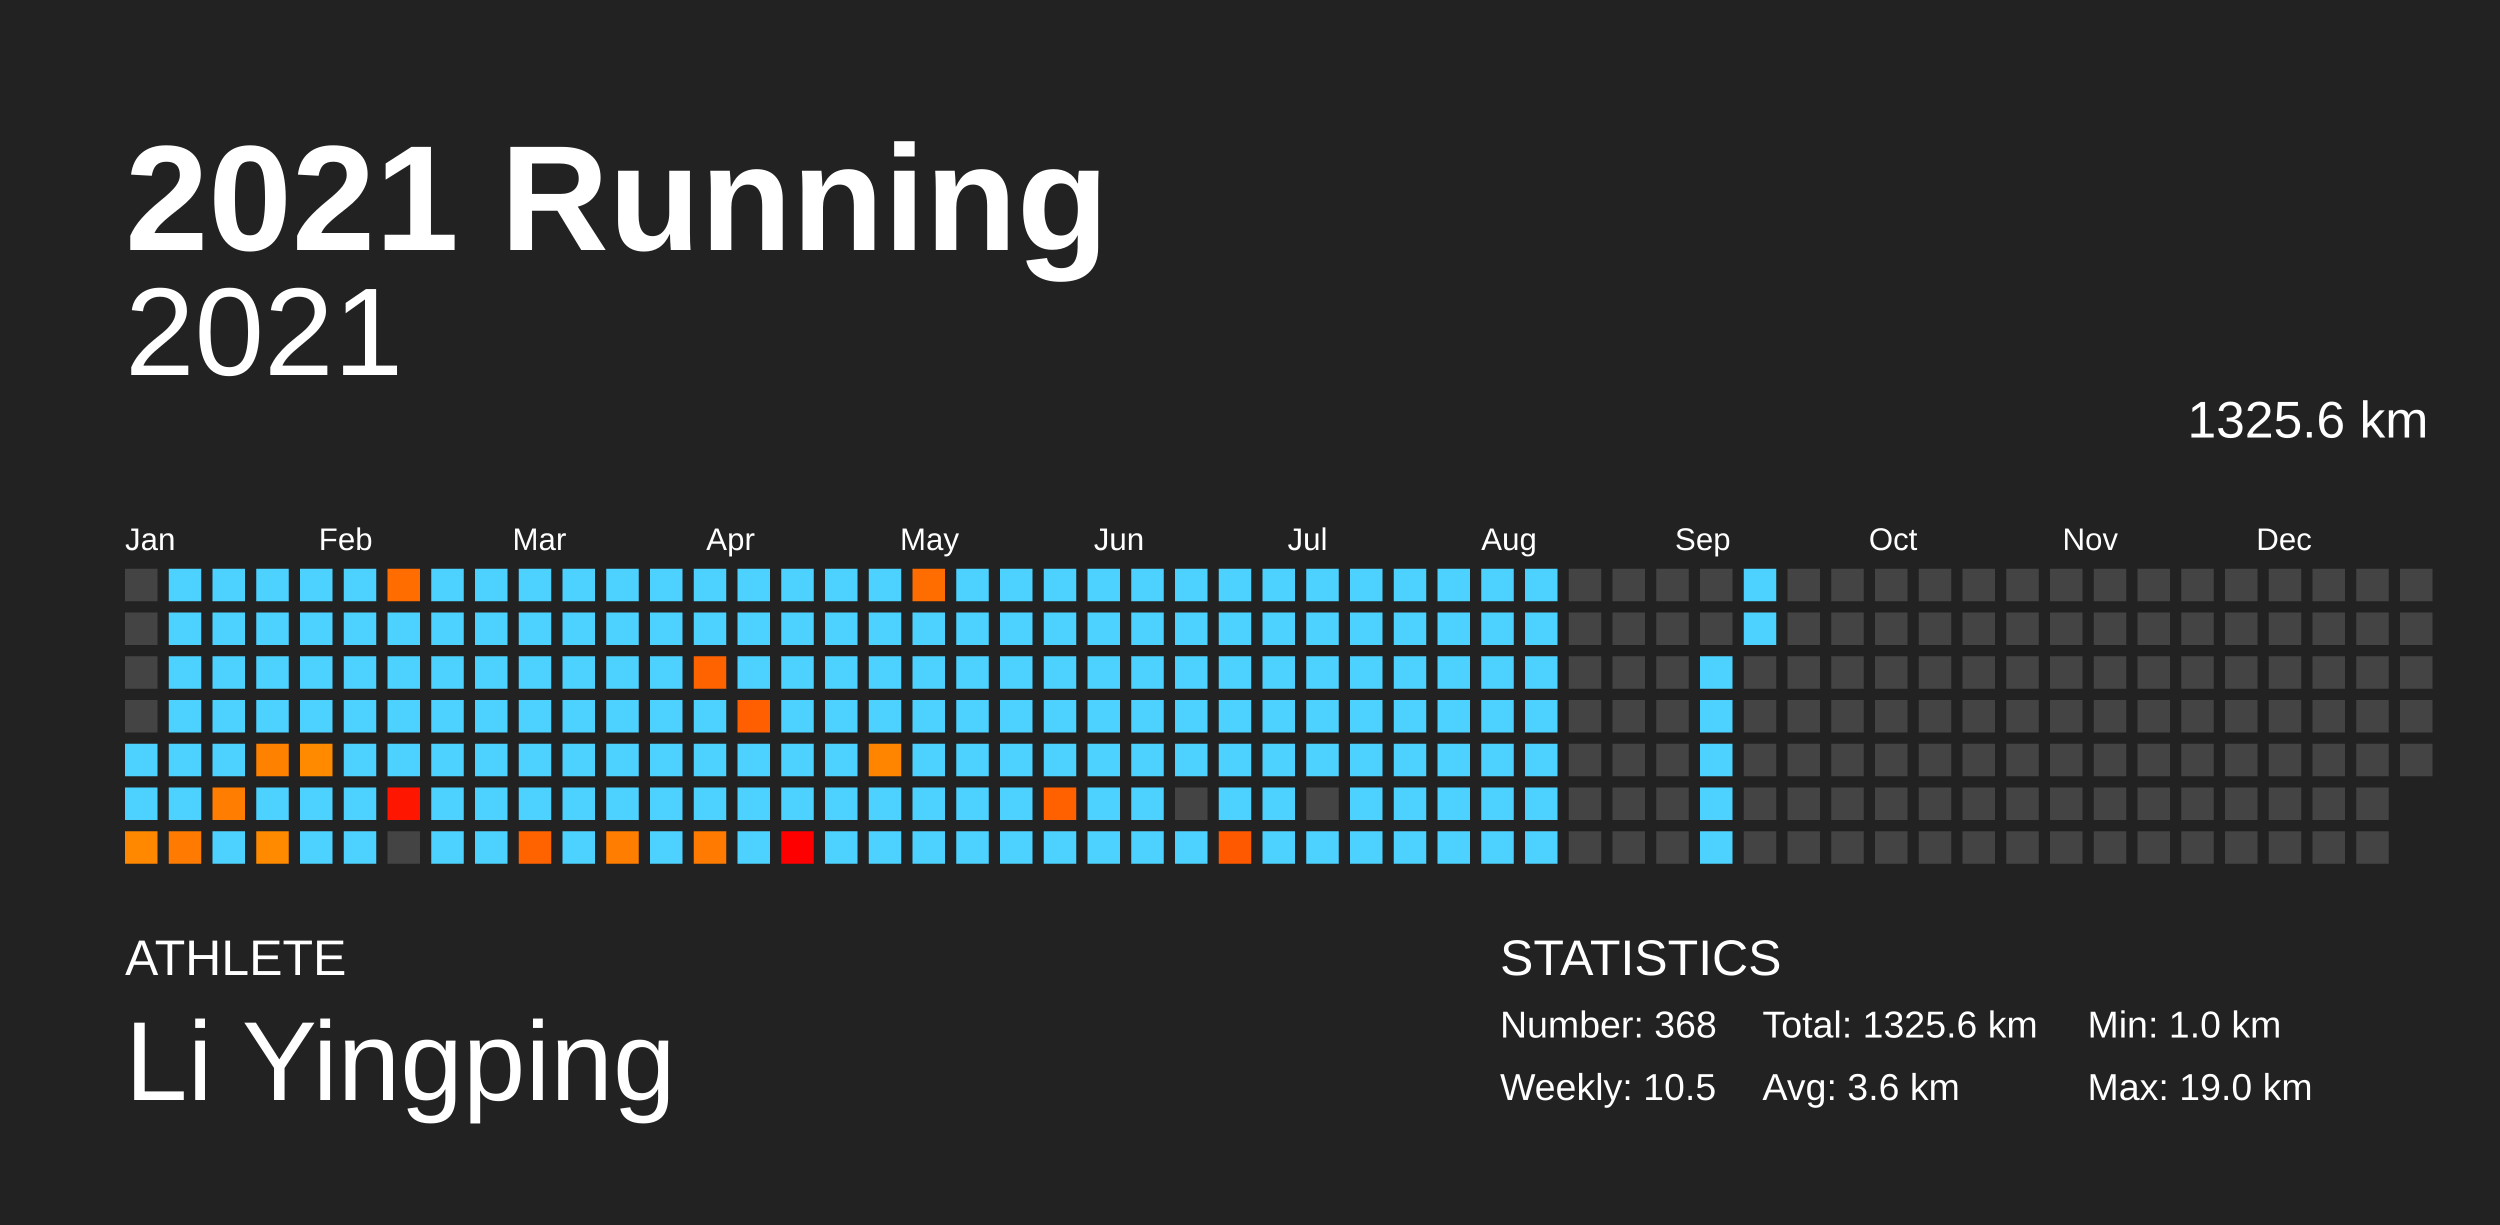
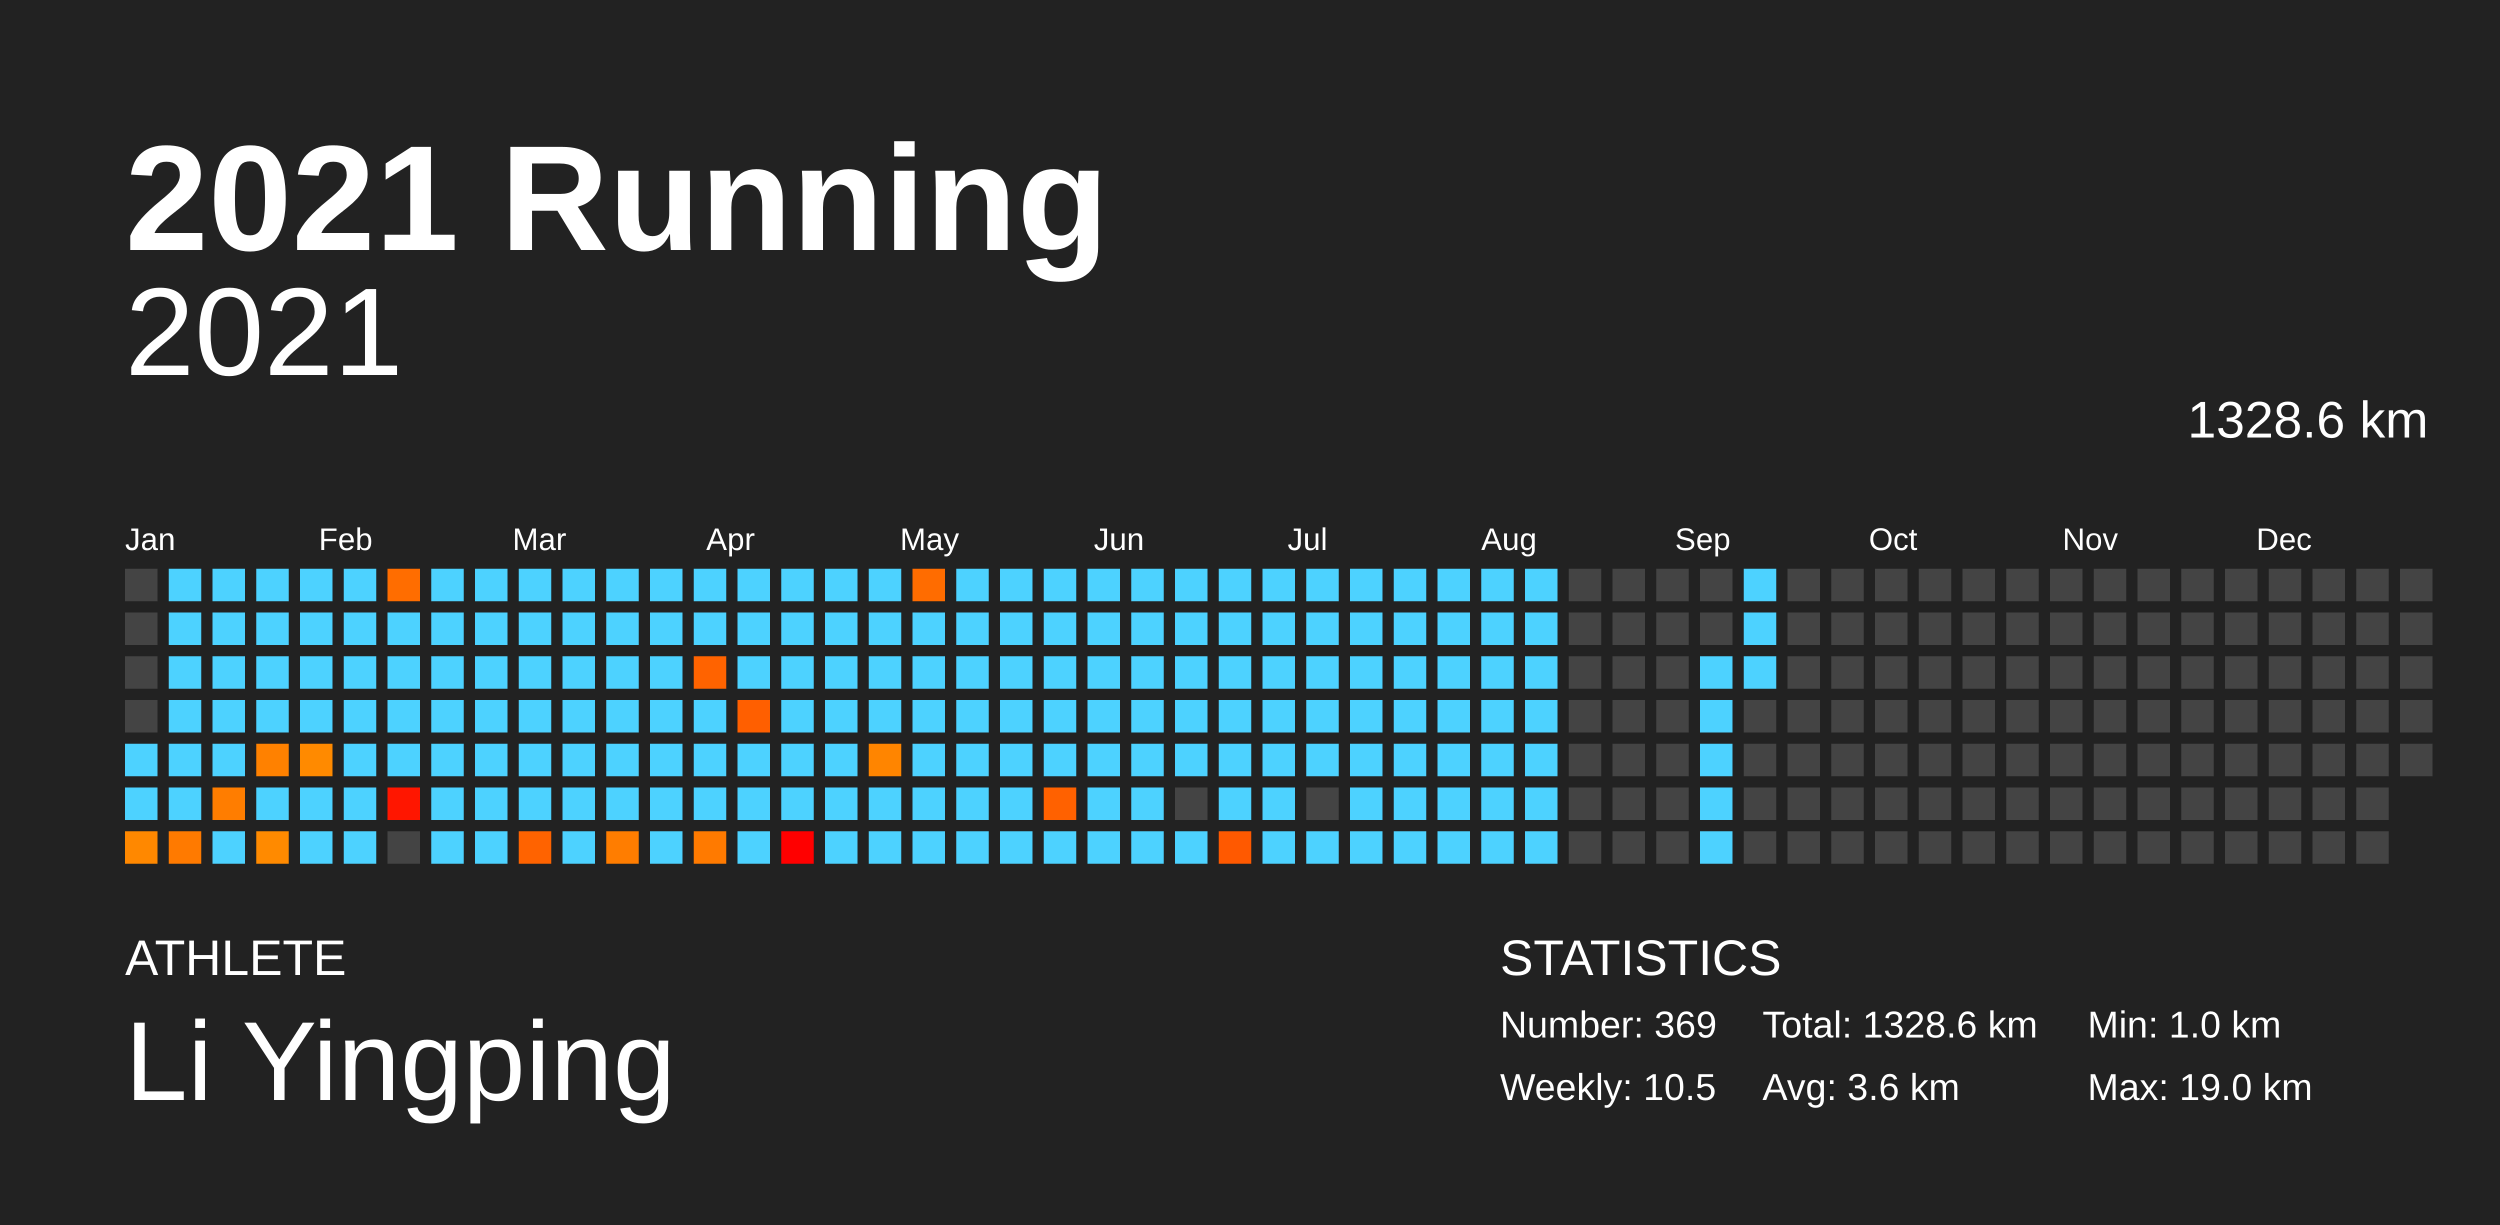
<svg xmlns="http://www.w3.org/2000/svg" baseProfile="full" height="98mm" version="1.1" viewBox="0,0,200,98" width="200mm">
  <defs />
  <rect fill="#222222" height="98" width="200" x="0" y="0" />
  <text fill="#FFFFFF" style="font-size:12px; font-family:Arial; font-weight:bold;" x="10" y="20">2021 Running</text>
  <text fill="#FFFFFF" style="font-size:4px; font-family:Arial" x="10" y="78">ATHLETE</text>
  <text fill="#FFFFFF" style="font-size:9px; font-family:Arial" x="10" y="88">Li Yingping</text>
  <text fill="#FFFFFF" style="font-size:4px; font-family:Arial" x="120" y="78">STATISTICS</text>
-   <text fill="#FFFFFF" style="font-size:3px; font-family:Arial" x="120" y="83">Number: 368</text>
+   <text fill="#FFFFFF" style="font-size:3px; font-family:Arial" x="120" y="83">Number: 369</text>
  <text fill="#FFFFFF" style="font-size:3px; font-family:Arial" x="120" y="88">Weekly: 10.5</text>
-   <text fill="#FFFFFF" style="font-size:3px; font-family:Arial" x="141" y="83">Total: 1325.6 km</text>
+   <text fill="#FFFFFF" style="font-size:3px; font-family:Arial" x="141" y="83">Total: 1328.6 km</text>
  <text fill="#FFFFFF" style="font-size:3px; font-family:Arial" x="141" y="88">Avg: 3.6 km</text>
  <text fill="#FFFFFF" style="font-size:3px; font-family:Arial" x="167" y="83">Min: 1.0 km</text>
  <text fill="#FFFFFF" style="font-size:3px; font-family:Arial" x="167" y="88">Max: 19.0 km</text>
  <text alignment-baseline="hanging" fill="#FFFFFF" style="font-size:10.0px; font-family:Arial;" x="10" y="30">2021</text>
-   <text alignment-baseline="hanging" fill="#FFFFFF" style="font-size:4.125px; font-family:Arial;" x="175" y="35">1325.6 km</text>
+   <text alignment-baseline="hanging" fill="#FFFFFF" style="font-size:4.125px; font-family:Arial;" x="175" y="35">1328.6 km</text>
  <text fill="#FFFFFF" style="font-size:2.5px; font-family:Arial" x="10.0" y="44">Jan</text>
  <text fill="#FFFFFF" style="font-size:2.5px; font-family:Arial" x="25.5" y="44">Feb</text>
  <text fill="#FFFFFF" style="font-size:2.5px; font-family:Arial" x="41.0" y="44">Mar</text>
  <text fill="#FFFFFF" style="font-size:2.5px; font-family:Arial" x="56.5" y="44">Apr</text>
  <text fill="#FFFFFF" style="font-size:2.5px; font-family:Arial" x="72.0" y="44">May</text>
  <text fill="#FFFFFF" style="font-size:2.5px; font-family:Arial" x="87.5" y="44">Jun</text>
  <text fill="#FFFFFF" style="font-size:2.5px; font-family:Arial" x="103.0" y="44">Jul</text>
  <text fill="#FFFFFF" style="font-size:2.5px; font-family:Arial" x="118.5" y="44">Aug</text>
  <text fill="#FFFFFF" style="font-size:2.5px; font-family:Arial" x="134.0" y="44">Sep</text>
  <text fill="#FFFFFF" style="font-size:2.5px; font-family:Arial" x="149.5" y="44">Oct</text>
  <text fill="#FFFFFF" style="font-size:2.5px; font-family:Arial" x="165.0" y="44">Nov</text>
  <text fill="#FFFFFF" style="font-size:2.5px; font-family:Arial" x="180.5" y="44">Dec</text>
  <rect fill="#444444" height="2.6" width="2.6" x="10.0" y="45.5" />
  <rect fill="#444444" height="2.6" width="2.6" x="10.0" y="49.0" />
  <rect fill="#444444" height="2.6" width="2.6" x="10.0" y="52.5" />
  <rect fill="#444444" height="2.6" width="2.6" x="10.0" y="56.0" />
  <rect fill="#4dd2ff" height="2.6" width="2.6" x="10.0" y="59.5" />
  <rect fill="#4dd2ff" height="2.6" width="2.6" x="10.0" y="63.0" />
  <rect fill="#ff8800" height="2.6" width="2.6" x="10.0" y="66.5" />
  <rect fill="#4dd2ff" height="2.6" width="2.6" x="13.5" y="45.5" />
  <rect fill="#4dd2ff" height="2.6" width="2.6" x="13.5" y="49.0" />
  <rect fill="#4dd2ff" height="2.6" width="2.6" x="13.5" y="52.5" />
  <rect fill="#4dd2ff" height="2.6" width="2.6" x="13.5" y="56.0" />
  <rect fill="#4dd2ff" height="2.6" width="2.6" x="13.5" y="59.5" />
  <rect fill="#4dd2ff" height="2.6" width="2.6" x="13.5" y="63.0" />
  <rect fill="#ff7a00" height="2.6" width="2.6" x="13.5" y="66.5" />
  <rect fill="#4dd2ff" height="2.6" width="2.6" x="17.0" y="45.5" />
  <rect fill="#4dd2ff" height="2.6" width="2.6" x="17.0" y="49.0" />
  <rect fill="#4dd2ff" height="2.6" width="2.6" x="17.0" y="52.5" />
  <rect fill="#4dd2ff" height="2.6" width="2.6" x="17.0" y="56.0" />
  <rect fill="#4dd2ff" height="2.6" width="2.6" x="17.0" y="59.5" />
  <rect fill="#ff7d00" height="2.6" width="2.6" x="17.0" y="63.0" />
  <rect fill="#4dd2ff" height="2.6" width="2.6" x="17.0" y="66.5" />
  <rect fill="#4dd2ff" height="2.6" width="2.6" x="20.5" y="45.5" />
  <rect fill="#4dd2ff" height="2.6" width="2.6" x="20.5" y="49.0" />
  <rect fill="#4dd2ff" height="2.6" width="2.6" x="20.5" y="52.5" />
  <rect fill="#4dd2ff" height="2.6" width="2.6" x="20.5" y="56.0" />
  <rect fill="#ff8100" height="2.6" width="2.6" x="20.5" y="59.5" />
  <rect fill="#4dd2ff" height="2.6" width="2.6" x="20.5" y="63.0" />
  <rect fill="#ff8a00" height="2.6" width="2.6" x="20.5" y="66.5" />
  <rect fill="#4dd2ff" height="2.6" width="2.6" x="24.0" y="45.5" />
  <rect fill="#4dd2ff" height="2.6" width="2.6" x="24.0" y="49.0" />
  <rect fill="#4dd2ff" height="2.6" width="2.6" x="24.0" y="52.5" />
  <rect fill="#4dd2ff" height="2.6" width="2.6" x="24.0" y="56.0" />
  <rect fill="#ff8a00" height="2.6" width="2.6" x="24.0" y="59.5" />
  <rect fill="#4dd2ff" height="2.6" width="2.6" x="24.0" y="63.0" />
  <rect fill="#4dd2ff" height="2.6" width="2.6" x="24.0" y="66.5" />
  <rect fill="#4dd2ff" height="2.6" width="2.6" x="27.5" y="45.5" />
  <rect fill="#4dd2ff" height="2.6" width="2.6" x="27.5" y="49.0" />
  <rect fill="#4dd2ff" height="2.6" width="2.6" x="27.5" y="52.5" />
  <rect fill="#4dd2ff" height="2.6" width="2.6" x="27.5" y="56.0" />
  <rect fill="#4dd2ff" height="2.6" width="2.6" x="27.5" y="59.5" />
  <rect fill="#4dd2ff" height="2.6" width="2.6" x="27.5" y="63.0" />
  <rect fill="#4dd2ff" height="2.6" width="2.6" x="27.5" y="66.5" />
  <rect fill="#ff6d00" height="2.6" width="2.6" x="31.0" y="45.5" />
  <rect fill="#4dd2ff" height="2.6" width="2.6" x="31.0" y="49.0" />
  <rect fill="#4dd2ff" height="2.6" width="2.6" x="31.0" y="52.5" />
  <rect fill="#4dd2ff" height="2.6" width="2.6" x="31.0" y="56.0" />
  <rect fill="#4dd2ff" height="2.6" width="2.6" x="31.0" y="59.5" />
  <rect fill="#ff1600" height="2.6" width="2.6" x="31.0" y="63.0" />
  <rect fill="#444444" height="2.6" width="2.6" x="31.0" y="66.5" />
  <rect fill="#4dd2ff" height="2.6" width="2.6" x="34.5" y="45.5" />
  <rect fill="#4dd2ff" height="2.6" width="2.6" x="34.5" y="49.0" />
  <rect fill="#4dd2ff" height="2.6" width="2.6" x="34.5" y="52.5" />
  <rect fill="#4dd2ff" height="2.6" width="2.6" x="34.5" y="56.0" />
  <rect fill="#4dd2ff" height="2.6" width="2.6" x="34.5" y="59.5" />
  <rect fill="#4dd2ff" height="2.6" width="2.6" x="34.5" y="63.0" />
  <rect fill="#4dd2ff" height="2.6" width="2.6" x="34.5" y="66.5" />
  <rect fill="#4dd2ff" height="2.6" width="2.6" x="38.0" y="45.5" />
  <rect fill="#4dd2ff" height="2.6" width="2.6" x="38.0" y="49.0" />
  <rect fill="#4dd2ff" height="2.6" width="2.6" x="38.0" y="52.5" />
  <rect fill="#4dd2ff" height="2.6" width="2.6" x="38.0" y="56.0" />
  <rect fill="#4dd2ff" height="2.6" width="2.6" x="38.0" y="59.5" />
  <rect fill="#4dd2ff" height="2.6" width="2.6" x="38.0" y="63.0" />
  <rect fill="#4dd2ff" height="2.6" width="2.6" x="38.0" y="66.5" />
  <rect fill="#4dd2ff" height="2.6" width="2.6" x="41.5" y="45.5" />
  <rect fill="#4dd2ff" height="2.6" width="2.6" x="41.5" y="49.0" />
  <rect fill="#4dd2ff" height="2.6" width="2.6" x="41.5" y="52.5" />
  <rect fill="#4dd2ff" height="2.6" width="2.6" x="41.5" y="56.0" />
  <rect fill="#4dd2ff" height="2.6" width="2.6" x="41.5" y="59.5" />
  <rect fill="#4dd2ff" height="2.6" width="2.6" x="41.5" y="63.0" />
  <rect fill="#ff6300" height="2.6" width="2.6" x="41.5" y="66.5" />
  <rect fill="#4dd2ff" height="2.6" width="2.6" x="45.0" y="45.5" />
  <rect fill="#4dd2ff" height="2.6" width="2.6" x="45.0" y="49.0" />
  <rect fill="#4dd2ff" height="2.6" width="2.6" x="45.0" y="52.5" />
  <rect fill="#4dd2ff" height="2.6" width="2.6" x="45.0" y="56.0" />
  <rect fill="#4dd2ff" height="2.6" width="2.6" x="45.0" y="59.5" />
  <rect fill="#4dd2ff" height="2.6" width="2.6" x="45.0" y="63.0" />
  <rect fill="#4dd2ff" height="2.6" width="2.6" x="45.0" y="66.5" />
  <rect fill="#4dd2ff" height="2.6" width="2.6" x="48.5" y="45.5" />
  <rect fill="#4dd2ff" height="2.6" width="2.6" x="48.5" y="49.0" />
  <rect fill="#4dd2ff" height="2.6" width="2.6" x="48.5" y="52.5" />
  <rect fill="#4dd2ff" height="2.6" width="2.6" x="48.5" y="56.0" />
  <rect fill="#4dd2ff" height="2.6" width="2.6" x="48.5" y="59.5" />
  <rect fill="#4dd2ff" height="2.6" width="2.6" x="48.5" y="63.0" />
  <rect fill="#ff7d00" height="2.6" width="2.6" x="48.5" y="66.5" />
  <rect fill="#4dd2ff" height="2.6" width="2.6" x="52.0" y="45.5" />
  <rect fill="#4dd2ff" height="2.6" width="2.6" x="52.0" y="49.0" />
  <rect fill="#4dd2ff" height="2.6" width="2.6" x="52.0" y="52.5" />
  <rect fill="#4dd2ff" height="2.6" width="2.6" x="52.0" y="56.0" />
  <rect fill="#4dd2ff" height="2.6" width="2.6" x="52.0" y="59.5" />
  <rect fill="#4dd2ff" height="2.6" width="2.6" x="52.0" y="63.0" />
  <rect fill="#4dd2ff" height="2.6" width="2.6" x="52.0" y="66.5" />
  <rect fill="#4dd2ff" height="2.6" width="2.6" x="55.5" y="45.5" />
  <rect fill="#4dd2ff" height="2.6" width="2.6" x="55.5" y="49.0" />
  <rect fill="#ff6300" height="2.6" width="2.6" x="55.5" y="52.5" />
  <rect fill="#4dd2ff" height="2.6" width="2.6" x="55.5" y="56.0" />
  <rect fill="#4dd2ff" height="2.6" width="2.6" x="55.5" y="59.5" />
  <rect fill="#4dd2ff" height="2.6" width="2.6" x="55.5" y="63.0" />
  <rect fill="#ff7a00" height="2.6" width="2.6" x="55.5" y="66.5" />
  <rect fill="#4dd2ff" height="2.6" width="2.6" x="59.0" y="45.5" />
  <rect fill="#4dd2ff" height="2.6" width="2.6" x="59.0" y="49.0" />
  <rect fill="#4dd2ff" height="2.6" width="2.6" x="59.0" y="52.5" />
  <rect fill="#ff5f00" height="2.6" width="2.6" x="59.0" y="56.0" />
  <rect fill="#4dd2ff" height="2.6" width="2.6" x="59.0" y="59.5" />
  <rect fill="#4dd2ff" height="2.6" width="2.6" x="59.0" y="63.0" />
  <rect fill="#4dd2ff" height="2.6" width="2.6" x="59.0" y="66.5" />
  <rect fill="#4dd2ff" height="2.6" width="2.6" x="62.5" y="45.5" />
  <rect fill="#4dd2ff" height="2.6" width="2.6" x="62.5" y="49.0" />
  <rect fill="#4dd2ff" height="2.6" width="2.6" x="62.5" y="52.5" />
  <rect fill="#4dd2ff" height="2.6" width="2.6" x="62.5" y="56.0" />
  <rect fill="#4dd2ff" height="2.6" width="2.6" x="62.5" y="59.5" />
  <rect fill="#4dd2ff" height="2.6" width="2.6" x="62.5" y="63.0" />
  <rect fill="red" height="2.6" width="2.6" x="62.5" y="66.5" />
  <rect fill="#4dd2ff" height="2.6" width="2.6" x="66.0" y="45.5" />
  <rect fill="#4dd2ff" height="2.6" width="2.6" x="66.0" y="49.0" />
  <rect fill="#4dd2ff" height="2.6" width="2.6" x="66.0" y="52.5" />
  <rect fill="#4dd2ff" height="2.6" width="2.6" x="66.0" y="56.0" />
  <rect fill="#4dd2ff" height="2.6" width="2.6" x="66.0" y="59.5" />
  <rect fill="#4dd2ff" height="2.6" width="2.6" x="66.0" y="63.0" />
  <rect fill="#4dd2ff" height="2.6" width="2.6" x="66.0" y="66.5" />
  <rect fill="#4dd2ff" height="2.6" width="2.6" x="69.5" y="45.5" />
  <rect fill="#4dd2ff" height="2.6" width="2.6" x="69.5" y="49.0" />
  <rect fill="#4dd2ff" height="2.6" width="2.6" x="69.5" y="52.5" />
  <rect fill="#4dd2ff" height="2.6" width="2.6" x="69.5" y="56.0" />
  <rect fill="#ff8500" height="2.6" width="2.6" x="69.5" y="59.5" />
  <rect fill="#4dd2ff" height="2.6" width="2.6" x="69.5" y="63.0" />
  <rect fill="#4dd2ff" height="2.6" width="2.6" x="69.5" y="66.5" />
  <rect fill="#ff6c00" height="2.6" width="2.6" x="73.0" y="45.5" />
  <rect fill="#4dd2ff" height="2.6" width="2.6" x="73.0" y="49.0" />
  <rect fill="#4dd2ff" height="2.6" width="2.6" x="73.0" y="52.5" />
  <rect fill="#4dd2ff" height="2.6" width="2.6" x="73.0" y="56.0" />
  <rect fill="#4dd2ff" height="2.6" width="2.6" x="73.0" y="59.5" />
  <rect fill="#4dd2ff" height="2.6" width="2.6" x="73.0" y="63.0" />
  <rect fill="#4dd2ff" height="2.6" width="2.6" x="73.0" y="66.5" />
  <rect fill="#4dd2ff" height="2.6" width="2.6" x="76.5" y="45.5" />
  <rect fill="#4dd2ff" height="2.6" width="2.6" x="76.5" y="49.0" />
  <rect fill="#4dd2ff" height="2.6" width="2.6" x="76.5" y="52.5" />
  <rect fill="#4dd2ff" height="2.6" width="2.6" x="76.5" y="56.0" />
  <rect fill="#4dd2ff" height="2.6" width="2.6" x="76.5" y="59.5" />
  <rect fill="#4dd2ff" height="2.6" width="2.6" x="76.5" y="63.0" />
  <rect fill="#4dd2ff" height="2.6" width="2.6" x="76.5" y="66.5" />
  <rect fill="#4dd2ff" height="2.6" width="2.6" x="80.0" y="45.5" />
  <rect fill="#4dd2ff" height="2.6" width="2.6" x="80.0" y="49.0" />
  <rect fill="#4dd2ff" height="2.6" width="2.6" x="80.0" y="52.5" />
  <rect fill="#4dd2ff" height="2.6" width="2.6" x="80.0" y="56.0" />
  <rect fill="#4dd2ff" height="2.6" width="2.6" x="80.0" y="59.5" />
  <rect fill="#4dd2ff" height="2.6" width="2.6" x="80.0" y="63.0" />
  <rect fill="#4dd2ff" height="2.6" width="2.6" x="80.0" y="66.5" />
  <rect fill="#4dd2ff" height="2.6" width="2.6" x="83.5" y="45.5" />
  <rect fill="#4dd2ff" height="2.6" width="2.6" x="83.5" y="49.0" />
  <rect fill="#4dd2ff" height="2.6" width="2.6" x="83.5" y="52.5" />
  <rect fill="#4dd2ff" height="2.6" width="2.6" x="83.5" y="56.0" />
  <rect fill="#4dd2ff" height="2.6" width="2.6" x="83.5" y="59.5" />
  <rect fill="#ff6100" height="2.6" width="2.6" x="83.5" y="63.0" />
  <rect fill="#4dd2ff" height="2.6" width="2.6" x="83.5" y="66.5" />
  <rect fill="#4dd2ff" height="2.6" width="2.6" x="87.0" y="45.5" />
  <rect fill="#4dd2ff" height="2.6" width="2.6" x="87.0" y="49.0" />
  <rect fill="#4dd2ff" height="2.6" width="2.6" x="87.0" y="52.5" />
  <rect fill="#4dd2ff" height="2.6" width="2.6" x="87.0" y="56.0" />
  <rect fill="#4dd2ff" height="2.6" width="2.6" x="87.0" y="59.5" />
  <rect fill="#4dd2ff" height="2.6" width="2.6" x="87.0" y="63.0" />
  <rect fill="#4dd2ff" height="2.6" width="2.6" x="87.0" y="66.5" />
  <rect fill="#4dd2ff" height="2.6" width="2.6" x="90.5" y="45.5" />
  <rect fill="#4dd2ff" height="2.6" width="2.6" x="90.5" y="49.0" />
  <rect fill="#4dd2ff" height="2.6" width="2.6" x="90.5" y="52.5" />
  <rect fill="#4dd2ff" height="2.6" width="2.6" x="90.5" y="56.0" />
  <rect fill="#4dd2ff" height="2.6" width="2.6" x="90.5" y="59.5" />
  <rect fill="#4dd2ff" height="2.6" width="2.6" x="90.5" y="63.0" />
  <rect fill="#4dd2ff" height="2.6" width="2.6" x="90.5" y="66.5" />
  <rect fill="#4dd2ff" height="2.6" width="2.6" x="94.0" y="45.5" />
  <rect fill="#4dd2ff" height="2.6" width="2.6" x="94.0" y="49.0" />
  <rect fill="#4dd2ff" height="2.6" width="2.6" x="94.0" y="52.5" />
  <rect fill="#4dd2ff" height="2.6" width="2.6" x="94.0" y="56.0" />
  <rect fill="#4dd2ff" height="2.6" width="2.6" x="94.0" y="59.5" />
  <rect fill="#444444" height="2.6" width="2.6" x="94.0" y="63.0" />
  <rect fill="#4dd2ff" height="2.6" width="2.6" x="94.0" y="66.5" />
  <rect fill="#4dd2ff" height="2.6" width="2.6" x="97.5" y="45.5" />
  <rect fill="#4dd2ff" height="2.6" width="2.6" x="97.5" y="49.0" />
  <rect fill="#4dd2ff" height="2.6" width="2.6" x="97.5" y="52.5" />
  <rect fill="#4dd2ff" height="2.6" width="2.6" x="97.5" y="56.0" />
  <rect fill="#4dd2ff" height="2.6" width="2.6" x="97.5" y="59.5" />
  <rect fill="#4dd2ff" height="2.6" width="2.6" x="97.5" y="63.0" />
  <rect fill="#ff5900" height="2.6" width="2.6" x="97.5" y="66.5" />
  <rect fill="#4dd2ff" height="2.6" width="2.6" x="101.0" y="45.5" />
  <rect fill="#4dd2ff" height="2.6" width="2.6" x="101.0" y="49.0" />
  <rect fill="#4dd2ff" height="2.6" width="2.6" x="101.0" y="52.5" />
  <rect fill="#4dd2ff" height="2.6" width="2.6" x="101.0" y="56.0" />
  <rect fill="#4dd2ff" height="2.6" width="2.6" x="101.0" y="59.5" />
  <rect fill="#4dd2ff" height="2.6" width="2.6" x="101.0" y="63.0" />
  <rect fill="#4dd2ff" height="2.6" width="2.6" x="101.0" y="66.5" />
  <rect fill="#4dd2ff" height="2.6" width="2.6" x="104.5" y="45.5" />
  <rect fill="#4dd2ff" height="2.6" width="2.6" x="104.5" y="49.0" />
  <rect fill="#4dd2ff" height="2.6" width="2.6" x="104.5" y="52.5" />
  <rect fill="#4dd2ff" height="2.6" width="2.6" x="104.5" y="56.0" />
  <rect fill="#4dd2ff" height="2.6" width="2.6" x="104.5" y="59.5" />
  <rect fill="#444444" height="2.6" width="2.6" x="104.5" y="63.0" />
  <rect fill="#4dd2ff" height="2.6" width="2.6" x="104.5" y="66.5" />
  <rect fill="#4dd2ff" height="2.6" width="2.6" x="108.0" y="45.5" />
  <rect fill="#4dd2ff" height="2.6" width="2.6" x="108.0" y="49.0" />
  <rect fill="#4dd2ff" height="2.6" width="2.6" x="108.0" y="52.5" />
  <rect fill="#4dd2ff" height="2.6" width="2.6" x="108.0" y="56.0" />
  <rect fill="#4dd2ff" height="2.6" width="2.6" x="108.0" y="59.5" />
  <rect fill="#4dd2ff" height="2.6" width="2.6" x="108.0" y="63.0" />
  <rect fill="#4dd2ff" height="2.6" width="2.6" x="108.0" y="66.5" />
  <rect fill="#4dd2ff" height="2.6" width="2.6" x="111.5" y="45.5" />
  <rect fill="#4dd2ff" height="2.6" width="2.6" x="111.5" y="49.0" />
  <rect fill="#4dd2ff" height="2.6" width="2.6" x="111.5" y="52.5" />
  <rect fill="#4dd2ff" height="2.6" width="2.6" x="111.5" y="56.0" />
  <rect fill="#4dd2ff" height="2.6" width="2.6" x="111.5" y="59.5" />
  <rect fill="#4dd2ff" height="2.6" width="2.6" x="111.5" y="63.0" />
  <rect fill="#4dd2ff" height="2.6" width="2.6" x="111.5" y="66.5" />
  <rect fill="#4dd2ff" height="2.6" width="2.6" x="115.0" y="45.5" />
  <rect fill="#4dd2ff" height="2.6" width="2.6" x="115.0" y="49.0" />
  <rect fill="#4dd2ff" height="2.6" width="2.6" x="115.0" y="52.5" />
  <rect fill="#4dd2ff" height="2.6" width="2.6" x="115.0" y="56.0" />
  <rect fill="#4dd2ff" height="2.6" width="2.6" x="115.0" y="59.5" />
  <rect fill="#4dd2ff" height="2.6" width="2.6" x="115.0" y="63.0" />
  <rect fill="#4dd2ff" height="2.6" width="2.6" x="115.0" y="66.5" />
  <rect fill="#4dd2ff" height="2.6" width="2.6" x="118.5" y="45.5" />
  <rect fill="#4dd2ff" height="2.6" width="2.6" x="118.5" y="49.0" />
  <rect fill="#4dd2ff" height="2.6" width="2.6" x="118.5" y="52.5" />
  <rect fill="#4dd2ff" height="2.6" width="2.6" x="118.5" y="56.0" />
  <rect fill="#4dd2ff" height="2.6" width="2.6" x="118.5" y="59.5" />
  <rect fill="#4dd2ff" height="2.6" width="2.6" x="118.5" y="63.0" />
  <rect fill="#4dd2ff" height="2.6" width="2.6" x="118.5" y="66.5" />
  <rect fill="#4dd2ff" height="2.6" width="2.6" x="122.0" y="45.5" />
  <rect fill="#4dd2ff" height="2.6" width="2.6" x="122.0" y="49.0" />
  <rect fill="#4dd2ff" height="2.6" width="2.6" x="122.0" y="52.5" />
  <rect fill="#4dd2ff" height="2.6" width="2.6" x="122.0" y="56.0" />
  <rect fill="#4dd2ff" height="2.6" width="2.6" x="122.0" y="59.5" />
  <rect fill="#4dd2ff" height="2.6" width="2.6" x="122.0" y="63.0" />
  <rect fill="#4dd2ff" height="2.6" width="2.6" x="122.0" y="66.5" />
  <rect fill="#444444" height="2.6" width="2.6" x="125.5" y="45.5" />
  <rect fill="#444444" height="2.6" width="2.6" x="125.5" y="49.0" />
  <rect fill="#444444" height="2.6" width="2.6" x="125.5" y="52.5" />
  <rect fill="#444444" height="2.6" width="2.6" x="125.5" y="56.0" />
  <rect fill="#444444" height="2.6" width="2.6" x="125.5" y="59.5" />
  <rect fill="#444444" height="2.6" width="2.6" x="125.5" y="63.0" />
  <rect fill="#444444" height="2.6" width="2.6" x="125.5" y="66.5" />
  <rect fill="#444444" height="2.6" width="2.6" x="129.0" y="45.5" />
  <rect fill="#444444" height="2.6" width="2.6" x="129.0" y="49.0" />
  <rect fill="#444444" height="2.6" width="2.6" x="129.0" y="52.5" />
  <rect fill="#444444" height="2.6" width="2.6" x="129.0" y="56.0" />
  <rect fill="#444444" height="2.6" width="2.6" x="129.0" y="59.5" />
  <rect fill="#444444" height="2.6" width="2.6" x="129.0" y="63.0" />
  <rect fill="#444444" height="2.6" width="2.6" x="129.0" y="66.5" />
  <rect fill="#444444" height="2.6" width="2.6" x="132.5" y="45.5" />
  <rect fill="#444444" height="2.6" width="2.6" x="132.5" y="49.0" />
  <rect fill="#444444" height="2.6" width="2.6" x="132.5" y="52.5" />
  <rect fill="#444444" height="2.6" width="2.6" x="132.5" y="56.0" />
  <rect fill="#444444" height="2.6" width="2.6" x="132.5" y="59.5" />
  <rect fill="#444444" height="2.6" width="2.6" x="132.5" y="63.0" />
  <rect fill="#444444" height="2.6" width="2.6" x="132.5" y="66.5" />
  <rect fill="#444444" height="2.6" width="2.6" x="136.0" y="45.5" />
  <rect fill="#444444" height="2.6" width="2.6" x="136.0" y="49.0" />
  <rect fill="#4dd2ff" height="2.6" width="2.6" x="136.0" y="52.5" />
  <rect fill="#4dd2ff" height="2.6" width="2.6" x="136.0" y="56.0" />
  <rect fill="#4dd2ff" height="2.6" width="2.6" x="136.0" y="59.5" />
  <rect fill="#4dd2ff" height="2.6" width="2.6" x="136.0" y="63.0" />
  <rect fill="#4dd2ff" height="2.6" width="2.6" x="136.0" y="66.5" />
  <rect fill="#4dd2ff" height="2.6" width="2.6" x="139.5" y="45.5" />
  <rect fill="#4dd2ff" height="2.6" width="2.6" x="139.5" y="49.0" />
-   <rect fill="#444444" height="2.6" width="2.6" x="139.5" y="52.5" />
+   <rect fill="#4dd2ff" height="2.6" width="2.6" x="139.5" y="52.5" />
  <rect fill="#444444" height="2.6" width="2.6" x="139.5" y="56.0" />
  <rect fill="#444444" height="2.6" width="2.6" x="139.5" y="59.5" />
  <rect fill="#444444" height="2.6" width="2.6" x="139.5" y="63.0" />
  <rect fill="#444444" height="2.6" width="2.6" x="139.5" y="66.5" />
  <rect fill="#444444" height="2.6" width="2.6" x="143.0" y="45.5" />
  <rect fill="#444444" height="2.6" width="2.6" x="143.0" y="49.0" />
  <rect fill="#444444" height="2.6" width="2.6" x="143.0" y="52.5" />
  <rect fill="#444444" height="2.6" width="2.6" x="143.0" y="56.0" />
  <rect fill="#444444" height="2.6" width="2.6" x="143.0" y="59.5" />
  <rect fill="#444444" height="2.6" width="2.6" x="143.0" y="63.0" />
  <rect fill="#444444" height="2.6" width="2.6" x="143.0" y="66.5" />
  <rect fill="#444444" height="2.6" width="2.6" x="146.5" y="45.5" />
  <rect fill="#444444" height="2.6" width="2.6" x="146.5" y="49.0" />
  <rect fill="#444444" height="2.6" width="2.6" x="146.5" y="52.5" />
  <rect fill="#444444" height="2.6" width="2.6" x="146.5" y="56.0" />
  <rect fill="#444444" height="2.6" width="2.6" x="146.5" y="59.5" />
  <rect fill="#444444" height="2.6" width="2.6" x="146.5" y="63.0" />
  <rect fill="#444444" height="2.6" width="2.6" x="146.5" y="66.5" />
  <rect fill="#444444" height="2.6" width="2.6" x="150.0" y="45.5" />
  <rect fill="#444444" height="2.6" width="2.6" x="150.0" y="49.0" />
  <rect fill="#444444" height="2.6" width="2.6" x="150.0" y="52.5" />
  <rect fill="#444444" height="2.6" width="2.6" x="150.0" y="56.0" />
  <rect fill="#444444" height="2.6" width="2.6" x="150.0" y="59.5" />
  <rect fill="#444444" height="2.6" width="2.6" x="150.0" y="63.0" />
  <rect fill="#444444" height="2.6" width="2.6" x="150.0" y="66.5" />
  <rect fill="#444444" height="2.6" width="2.6" x="153.5" y="45.5" />
  <rect fill="#444444" height="2.6" width="2.6" x="153.5" y="49.0" />
  <rect fill="#444444" height="2.6" width="2.6" x="153.5" y="52.5" />
  <rect fill="#444444" height="2.6" width="2.6" x="153.5" y="56.0" />
  <rect fill="#444444" height="2.6" width="2.6" x="153.5" y="59.5" />
  <rect fill="#444444" height="2.6" width="2.6" x="153.5" y="63.0" />
  <rect fill="#444444" height="2.6" width="2.6" x="153.5" y="66.5" />
  <rect fill="#444444" height="2.6" width="2.6" x="157.0" y="45.5" />
  <rect fill="#444444" height="2.6" width="2.6" x="157.0" y="49.0" />
  <rect fill="#444444" height="2.6" width="2.6" x="157.0" y="52.5" />
  <rect fill="#444444" height="2.6" width="2.6" x="157.0" y="56.0" />
  <rect fill="#444444" height="2.6" width="2.6" x="157.0" y="59.5" />
  <rect fill="#444444" height="2.6" width="2.6" x="157.0" y="63.0" />
  <rect fill="#444444" height="2.6" width="2.6" x="157.0" y="66.5" />
  <rect fill="#444444" height="2.6" width="2.6" x="160.5" y="45.5" />
  <rect fill="#444444" height="2.6" width="2.6" x="160.5" y="49.0" />
  <rect fill="#444444" height="2.6" width="2.6" x="160.5" y="52.5" />
  <rect fill="#444444" height="2.6" width="2.6" x="160.5" y="56.0" />
  <rect fill="#444444" height="2.6" width="2.6" x="160.5" y="59.5" />
  <rect fill="#444444" height="2.6" width="2.6" x="160.5" y="63.0" />
  <rect fill="#444444" height="2.6" width="2.6" x="160.5" y="66.5" />
  <rect fill="#444444" height="2.6" width="2.6" x="164.0" y="45.5" />
  <rect fill="#444444" height="2.6" width="2.6" x="164.0" y="49.0" />
  <rect fill="#444444" height="2.6" width="2.6" x="164.0" y="52.5" />
  <rect fill="#444444" height="2.6" width="2.6" x="164.0" y="56.0" />
  <rect fill="#444444" height="2.6" width="2.6" x="164.0" y="59.5" />
  <rect fill="#444444" height="2.6" width="2.6" x="164.0" y="63.0" />
  <rect fill="#444444" height="2.6" width="2.6" x="164.0" y="66.5" />
  <rect fill="#444444" height="2.6" width="2.6" x="167.5" y="45.5" />
  <rect fill="#444444" height="2.6" width="2.6" x="167.5" y="49.0" />
  <rect fill="#444444" height="2.6" width="2.6" x="167.5" y="52.5" />
  <rect fill="#444444" height="2.6" width="2.6" x="167.5" y="56.0" />
  <rect fill="#444444" height="2.6" width="2.6" x="167.5" y="59.5" />
  <rect fill="#444444" height="2.6" width="2.6" x="167.5" y="63.0" />
  <rect fill="#444444" height="2.6" width="2.6" x="167.5" y="66.5" />
  <rect fill="#444444" height="2.6" width="2.6" x="171.0" y="45.5" />
  <rect fill="#444444" height="2.6" width="2.6" x="171.0" y="49.0" />
  <rect fill="#444444" height="2.6" width="2.6" x="171.0" y="52.5" />
  <rect fill="#444444" height="2.6" width="2.6" x="171.0" y="56.0" />
  <rect fill="#444444" height="2.6" width="2.6" x="171.0" y="59.5" />
  <rect fill="#444444" height="2.6" width="2.6" x="171.0" y="63.0" />
  <rect fill="#444444" height="2.6" width="2.6" x="171.0" y="66.5" />
  <rect fill="#444444" height="2.6" width="2.6" x="174.5" y="45.5" />
  <rect fill="#444444" height="2.6" width="2.6" x="174.5" y="49.0" />
  <rect fill="#444444" height="2.6" width="2.6" x="174.5" y="52.5" />
  <rect fill="#444444" height="2.6" width="2.6" x="174.5" y="56.0" />
  <rect fill="#444444" height="2.6" width="2.6" x="174.5" y="59.5" />
  <rect fill="#444444" height="2.6" width="2.6" x="174.5" y="63.0" />
  <rect fill="#444444" height="2.6" width="2.6" x="174.5" y="66.5" />
  <rect fill="#444444" height="2.6" width="2.6" x="178.0" y="45.5" />
  <rect fill="#444444" height="2.6" width="2.6" x="178.0" y="49.0" />
  <rect fill="#444444" height="2.6" width="2.6" x="178.0" y="52.5" />
  <rect fill="#444444" height="2.6" width="2.6" x="178.0" y="56.0" />
  <rect fill="#444444" height="2.6" width="2.6" x="178.0" y="59.5" />
  <rect fill="#444444" height="2.6" width="2.6" x="178.0" y="63.0" />
  <rect fill="#444444" height="2.6" width="2.6" x="178.0" y="66.5" />
  <rect fill="#444444" height="2.6" width="2.6" x="181.5" y="45.5" />
  <rect fill="#444444" height="2.6" width="2.6" x="181.5" y="49.0" />
  <rect fill="#444444" height="2.6" width="2.6" x="181.5" y="52.5" />
  <rect fill="#444444" height="2.6" width="2.6" x="181.5" y="56.0" />
  <rect fill="#444444" height="2.6" width="2.6" x="181.5" y="59.5" />
  <rect fill="#444444" height="2.6" width="2.6" x="181.5" y="63.0" />
  <rect fill="#444444" height="2.6" width="2.6" x="181.5" y="66.5" />
  <rect fill="#444444" height="2.6" width="2.6" x="185.0" y="45.5" />
  <rect fill="#444444" height="2.6" width="2.6" x="185.0" y="49.0" />
  <rect fill="#444444" height="2.6" width="2.6" x="185.0" y="52.5" />
  <rect fill="#444444" height="2.6" width="2.6" x="185.0" y="56.0" />
  <rect fill="#444444" height="2.6" width="2.6" x="185.0" y="59.5" />
  <rect fill="#444444" height="2.6" width="2.6" x="185.0" y="63.0" />
  <rect fill="#444444" height="2.6" width="2.6" x="185.0" y="66.5" />
  <rect fill="#444444" height="2.6" width="2.6" x="188.5" y="45.5" />
  <rect fill="#444444" height="2.6" width="2.6" x="188.5" y="49.0" />
  <rect fill="#444444" height="2.6" width="2.6" x="188.5" y="52.5" />
  <rect fill="#444444" height="2.6" width="2.6" x="188.5" y="56.0" />
  <rect fill="#444444" height="2.6" width="2.6" x="188.5" y="59.5" />
  <rect fill="#444444" height="2.6" width="2.6" x="188.5" y="63.0" />
  <rect fill="#444444" height="2.6" width="2.6" x="188.5" y="66.5" />
  <rect fill="#444444" height="2.6" width="2.6" x="192.0" y="45.5" />
  <rect fill="#444444" height="2.6" width="2.6" x="192.0" y="49.0" />
  <rect fill="#444444" height="2.6" width="2.6" x="192.0" y="52.5" />
  <rect fill="#444444" height="2.6" width="2.6" x="192.0" y="56.0" />
  <rect fill="#444444" height="2.6" width="2.6" x="192.0" y="59.5" />
</svg>
